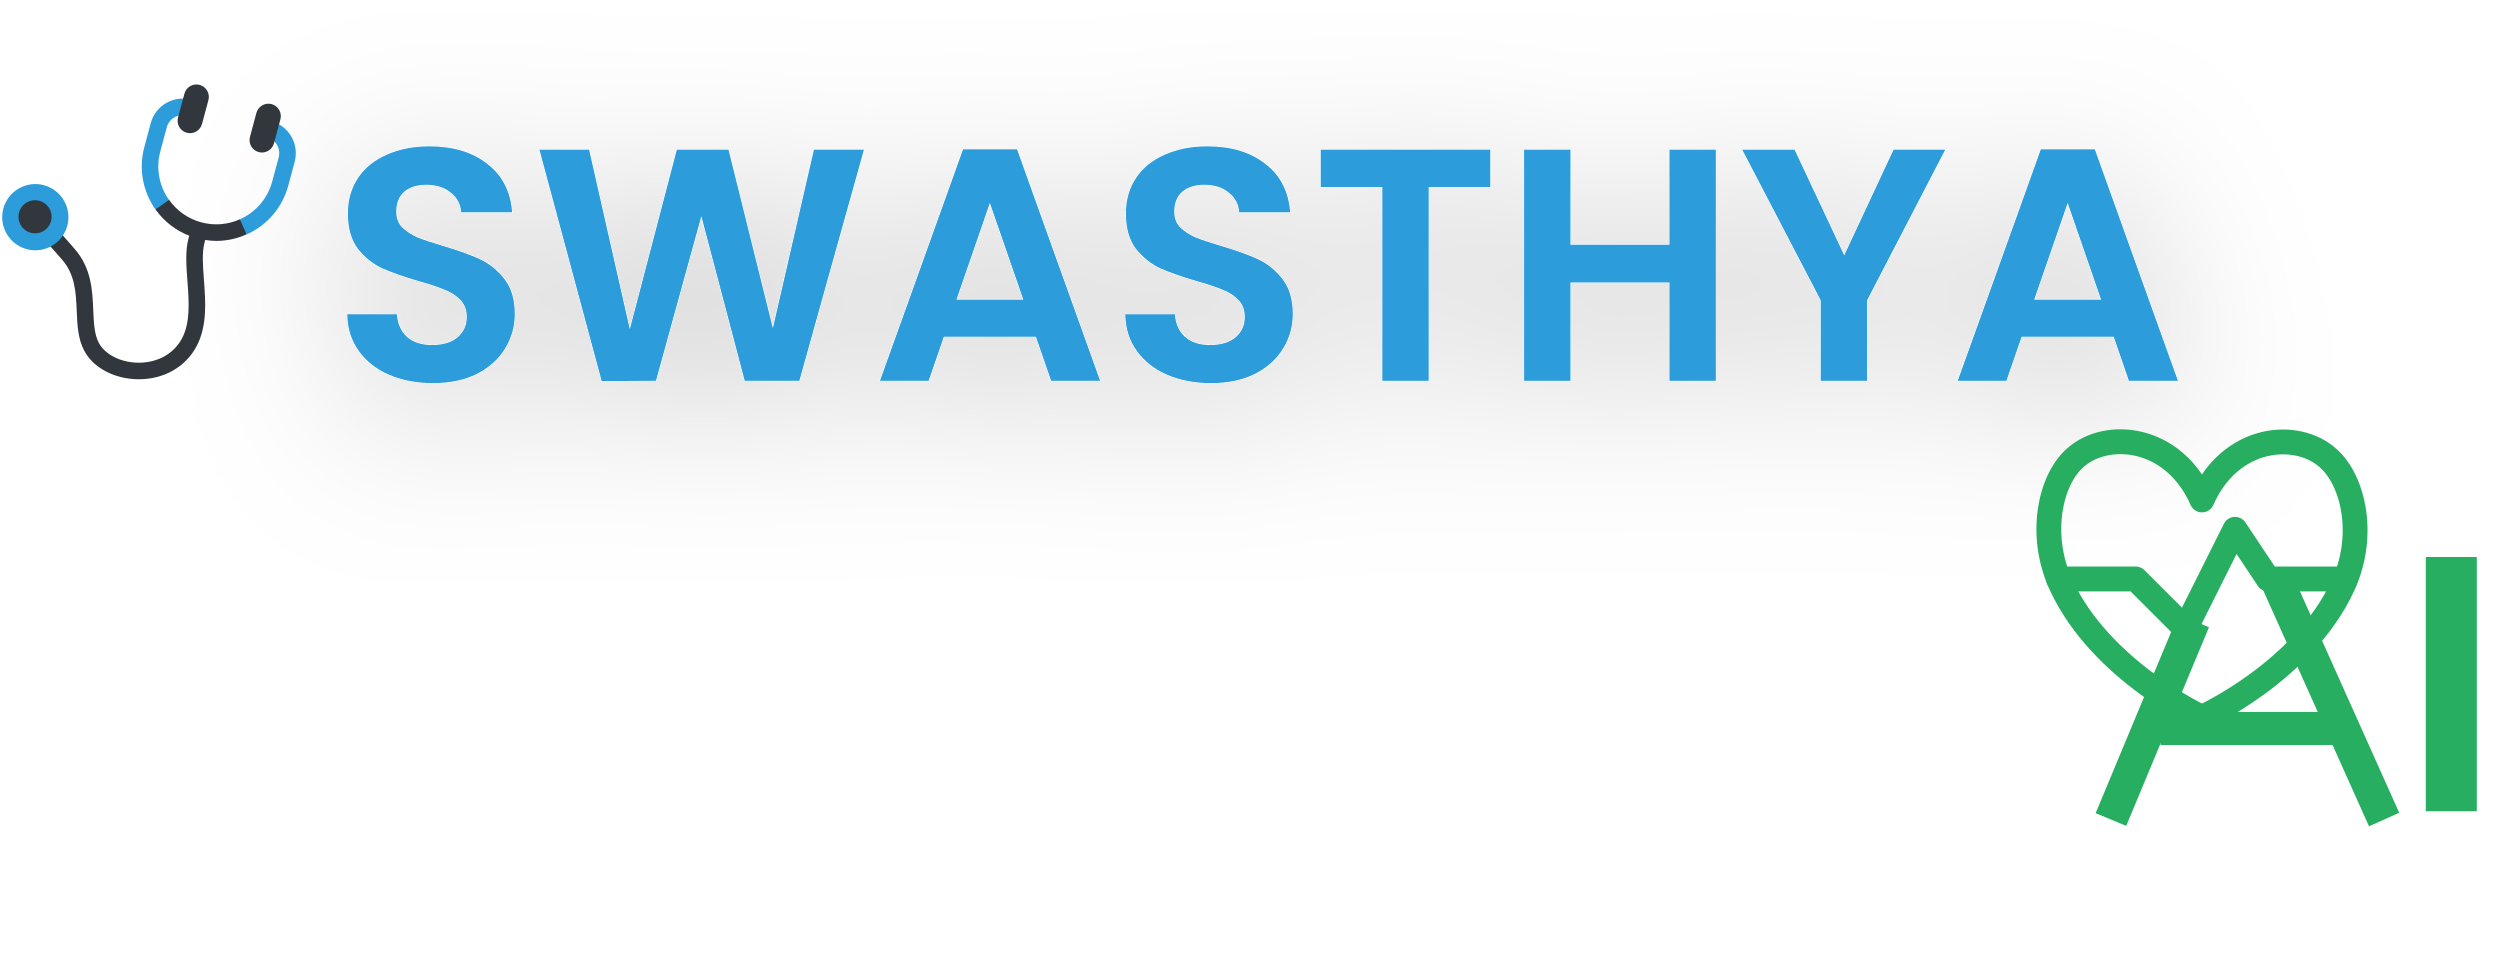
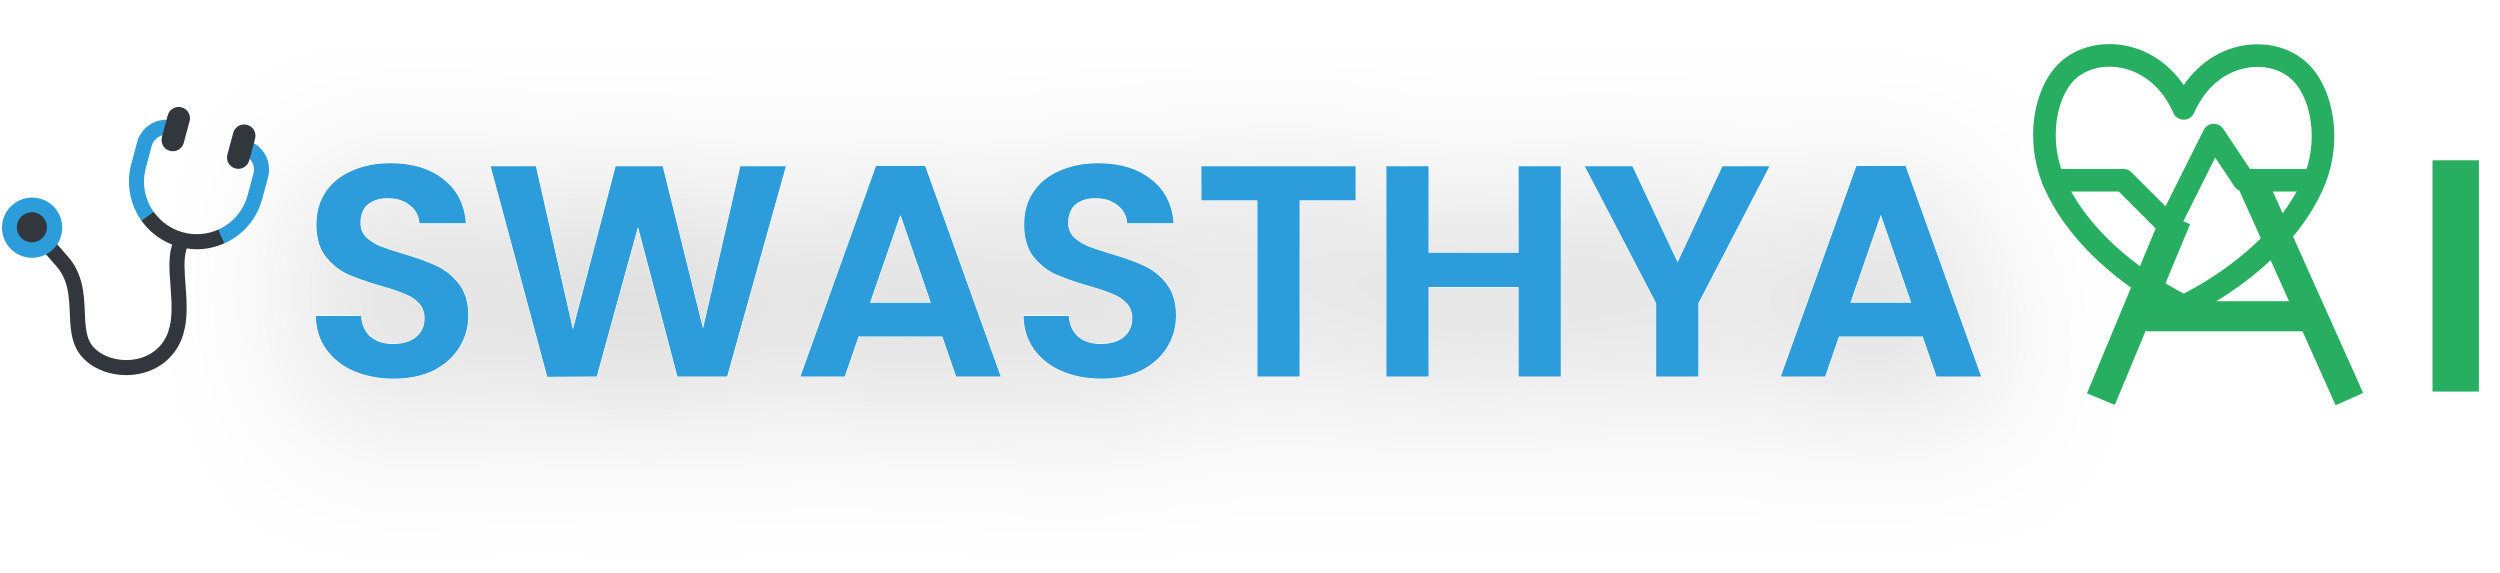
- <svg xmlns="http://www.w3.org/2000/svg" width="151" height="58" viewBox="0 0 151 58" fill="none">
+ <svg xmlns="http://www.w3.org/2000/svg" width="166" height="38" viewBox="0 0 166 38" fill="none">
  <g filter="url(#filter0_d_2237_203)">
-     <path d="M26.153 23.14C25.18 23.14 24.3 22.973 23.513 22.64C22.74 22.307 22.127 21.827 21.673 21.2C21.22 20.573 20.986 19.833 20.973 18.98H23.973C24.013 19.553 24.213 20.007 24.573 20.34C24.947 20.673 25.453 20.84 26.093 20.84C26.747 20.84 27.26 20.687 27.633 20.38C28.006 20.06 28.193 19.647 28.193 19.14C28.193 18.727 28.067 18.387 27.813 18.12C27.56 17.853 27.24 17.647 26.853 17.5C26.48 17.34 25.96 17.167 25.293 16.98C24.387 16.713 23.646 16.453 23.073 16.2C22.513 15.933 22.026 15.54 21.613 15.02C21.213 14.487 21.013 13.78 21.013 12.9C21.013 12.073 21.22 11.353 21.633 10.74C22.047 10.127 22.627 9.66 23.373 9.34C24.12 9.007 24.973 8.84 25.933 8.84C27.373 8.84 28.54 9.193 29.433 9.9C30.34 10.593 30.84 11.567 30.933 12.82H27.853C27.826 12.34 27.62 11.947 27.233 11.64C26.86 11.32 26.36 11.16 25.733 11.16C25.186 11.16 24.747 11.3 24.413 11.58C24.093 11.86 23.933 12.267 23.933 12.8C23.933 13.173 24.053 13.487 24.293 13.74C24.547 13.98 24.853 14.18 25.213 14.34C25.587 14.487 26.107 14.66 26.773 14.86C27.68 15.127 28.42 15.393 28.993 15.66C29.567 15.927 30.06 16.327 30.473 16.86C30.887 17.393 31.093 18.093 31.093 18.96C31.093 19.707 30.9 20.4 30.513 21.04C30.127 21.68 29.56 22.193 28.813 22.58C28.067 22.953 27.18 23.14 26.153 23.14ZM52.181 9.04L48.281 23H44.981L42.361 13.06L39.621 23L36.341 23.02L32.581 9.04H35.581L38.041 19.88L40.881 9.04H44.001L46.681 19.82L49.161 9.04H52.181ZM62.569 20.34H57.009L56.089 23H53.149L58.169 9.02H61.429L66.449 23H63.489L62.569 20.34ZM61.809 18.1L59.789 12.26L57.769 18.1H61.809ZM73.145 23.14C72.172 23.14 71.292 22.973 70.505 22.64C69.732 22.307 69.119 21.827 68.665 21.2C68.212 20.573 67.979 19.833 67.965 18.98H70.965C71.005 19.553 71.205 20.007 71.565 20.34C71.939 20.673 72.445 20.84 73.085 20.84C73.739 20.84 74.252 20.687 74.625 20.38C74.999 20.06 75.185 19.647 75.185 19.14C75.185 18.727 75.059 18.387 74.805 18.12C74.552 17.853 74.232 17.647 73.845 17.5C73.472 17.34 72.952 17.167 72.285 16.98C71.379 16.713 70.639 16.453 70.065 16.2C69.505 15.933 69.019 15.54 68.605 15.02C68.205 14.487 68.005 13.78 68.005 12.9C68.005 12.073 68.212 11.353 68.625 10.74C69.039 10.127 69.619 9.66 70.365 9.34C71.112 9.007 71.965 8.84 72.925 8.84C74.365 8.84 75.532 9.193 76.425 9.9C77.332 10.593 77.832 11.567 77.925 12.82H74.845C74.819 12.34 74.612 11.947 74.225 11.64C73.852 11.32 73.352 11.16 72.725 11.16C72.179 11.16 71.739 11.3 71.405 11.58C71.085 11.86 70.925 12.267 70.925 12.8C70.925 13.173 71.045 13.487 71.285 13.74C71.539 13.98 71.845 14.18 72.205 14.34C72.579 14.487 73.099 14.66 73.765 14.86C74.672 15.127 75.412 15.393 75.985 15.66C76.559 15.927 77.052 16.327 77.465 16.86C77.879 17.393 78.085 18.093 78.085 18.96C78.085 19.707 77.892 20.4 77.505 21.04C77.119 21.68 76.552 22.193 75.805 22.58C75.059 22.953 74.172 23.14 73.145 23.14ZM90.013 9.04V11.3H86.293V23H83.493V11.3H79.773V9.04H90.013ZM103.636 9.04V23H100.836V17.06H94.856V23H92.056V9.04H94.856V14.78H100.836V9.04H103.636ZM117.492 9.04L112.772 18.14V23H109.972V18.14L105.232 9.04H108.392L111.392 15.42L114.372 9.04H117.492ZM127.667 20.34H122.107L121.187 23H118.247L123.267 9.02H126.527L131.547 23H128.587L127.667 20.34ZM126.907 18.1L124.887 12.26L122.867 18.1H126.907Z" fill="#2D9CDB" />
+     <path d="M26.153 25.14C25.18 25.14 24.3 24.973 23.513 24.64C22.74 24.307 22.127 23.827 21.673 23.2C21.22 22.573 20.986 21.833 20.973 20.98H23.973C24.013 21.553 24.213 22.007 24.573 22.34C24.947 22.673 25.453 22.84 26.093 22.84C26.747 22.84 27.26 22.687 27.633 22.38C28.006 22.06 28.193 21.647 28.193 21.14C28.193 20.727 28.067 20.387 27.813 20.12C27.56 19.853 27.24 19.647 26.853 19.5C26.48 19.34 25.96 19.167 25.293 18.98C24.387 18.713 23.646 18.453 23.073 18.2C22.513 17.933 22.026 17.54 21.613 17.02C21.213 16.487 21.013 15.78 21.013 14.9C21.013 14.073 21.22 13.353 21.633 12.74C22.047 12.127 22.627 11.66 23.373 11.34C24.12 11.007 24.973 10.84 25.933 10.84C27.373 10.84 28.54 11.193 29.433 11.9C30.34 12.593 30.84 13.567 30.933 14.82H27.853C27.826 14.34 27.62 13.947 27.233 13.64C26.86 13.32 26.36 13.16 25.733 13.16C25.186 13.16 24.747 13.3 24.413 13.58C24.093 13.86 23.933 14.267 23.933 14.8C23.933 15.173 24.053 15.487 24.293 15.74C24.547 15.98 24.853 16.18 25.213 16.34C25.587 16.487 26.107 16.66 26.773 16.86C27.68 17.127 28.42 17.393 28.993 17.66C29.567 17.927 30.06 18.327 30.473 18.86C30.887 19.393 31.093 20.093 31.093 20.96C31.093 21.707 30.9 22.4 30.513 23.04C30.127 23.68 29.56 24.193 28.813 24.58C28.067 24.953 27.18 25.14 26.153 25.14ZM52.181 11.04L48.281 25H44.981L42.361 15.06L39.621 25L36.341 25.02L32.581 11.04H35.581L38.041 21.88L40.881 11.04H44.001L46.681 21.82L49.161 11.04H52.181ZM62.569 22.34H57.009L56.089 25H53.149L58.169 11.02H61.429L66.449 25H63.489L62.569 22.34ZM61.809 20.1L59.789 14.26L57.769 20.1H61.809ZM73.145 25.14C72.172 25.14 71.292 24.973 70.505 24.64C69.732 24.307 69.119 23.827 68.665 23.2C68.212 22.573 67.979 21.833 67.965 20.98H70.965C71.005 21.553 71.205 22.007 71.565 22.34C71.939 22.673 72.445 22.84 73.085 22.84C73.739 22.84 74.252 22.687 74.625 22.38C74.999 22.06 75.185 21.647 75.185 21.14C75.185 20.727 75.059 20.387 74.805 20.12C74.552 19.853 74.232 19.647 73.845 19.5C73.472 19.34 72.952 19.167 72.285 18.98C71.379 18.713 70.639 18.453 70.065 18.2C69.505 17.933 69.019 17.54 68.605 17.02C68.205 16.487 68.005 15.78 68.005 14.9C68.005 14.073 68.212 13.353 68.625 12.74C69.039 12.127 69.619 11.66 70.365 11.34C71.112 11.007 71.965 10.84 72.925 10.84C74.365 10.84 75.532 11.193 76.425 11.9C77.332 12.593 77.832 13.567 77.925 14.82H74.845C74.819 14.34 74.612 13.947 74.225 13.64C73.852 13.32 73.352 13.16 72.725 13.16C72.179 13.16 71.739 13.3 71.405 13.58C71.085 13.86 70.925 14.267 70.925 14.8C70.925 15.173 71.045 15.487 71.285 15.74C71.539 15.98 71.845 16.18 72.205 16.34C72.579 16.487 73.099 16.66 73.765 16.86C74.672 17.127 75.412 17.393 75.985 17.66C76.559 17.927 77.052 18.327 77.465 18.86C77.879 19.393 78.085 20.093 78.085 20.96C78.085 21.707 77.892 22.4 77.505 23.04C77.119 23.68 76.552 24.193 75.805 24.58C75.059 24.953 74.172 25.14 73.145 25.14ZM90.013 11.04V13.3H86.293V25H83.493V13.3H79.773V11.04H90.013ZM103.636 11.04V25H100.836V19.06H94.856V25H92.056V11.04H94.856V16.78H100.836V11.04H103.636ZM117.492 11.04L112.772 20.14V25H109.972V20.14L105.232 11.04H108.392L111.392 17.42L114.372 11.04H117.492ZM127.667 22.34H122.107L121.187 25H118.247L123.267 11.02H126.527L131.547 25H128.587L127.667 22.34ZM126.907 20.1L124.887 14.26L122.867 20.1H126.907Z" fill="#2D9CDB" />
  </g>
-   <path d="M132.999 30.198C131.269 26.278 127.239 25.968 125.359 27.638C123.829 28.968 123.099 32.298 124.489 35.328C126.899 40.538 132.999 43.328 132.999 43.328C132.999 43.328 139.099 40.588 141.509 35.378C142.899 32.378 142.169 29.058 140.639 27.688C138.759 25.968 134.729 26.278 132.999 30.198Z" stroke="#27AE60" stroke-width="1.5" stroke-linecap="round" stroke-linejoin="round" />
-   <path d="M124.336 34.969H128.996L131.996 37.969L134.996 31.969L136.996 34.969H141.656" stroke="#27AE60" stroke-width="1.5" stroke-linecap="round" stroke-linejoin="round" />
-   <path d="M132.5 37.5L127.5 49.5M137.5 35L144 49.5" stroke="#27AE60" stroke-width="2" />
-   <path d="M130.5 44H141" stroke="#27AE60" stroke-width="2" />
-   <path d="M14.49 13.246L14.496 13.243C13.762 13.575 12.935 13.64 12.158 13.429C11.354 13.215 10.653 12.719 10.184 12.031C10.194 12.045 10.201 12.06 10.211 12.074L9.502 12L9.395 12.651C9.902 13.369 10.61 13.921 11.43 14.238L11.388 14.393C11.184 15.154 11.25 16.041 11.321 16.982C11.413 18.206 11.508 19.474 10.988 20.448C10.499 21.363 9.528 21.907 8.386 21.907H8.37C7.305 21.902 6.338 21.418 5.963 20.7C5.694 20.185 5.665 19.485 5.633 18.744C5.583 17.547 5.526 16.192 4.499 15.023L2.525 12.772L1.773 13.431L3.748 15.681C4.542 16.587 4.589 17.704 4.634 18.786C4.669 19.604 4.704 20.45 5.077 21.163C5.627 22.216 6.918 22.901 8.365 22.907H8.386C9.904 22.907 11.205 22.166 11.87 20.919C12.527 19.689 12.416 18.21 12.318 16.907C12.254 16.055 12.193 15.249 12.353 14.653L12.396 14.495C12.621 14.529 12.847 14.551 13.072 14.551C13.7 14.549 14.322 14.413 14.894 14.153L15.002 13.5L14.49 13.246Z" fill="#31373D" />
-   <path d="M0.629 14.437C0.28 14.038 0.102 13.517 0.137 12.987C0.172 12.458 0.415 11.964 0.814 11.614C1.213 11.264 1.734 11.087 2.264 11.121C2.793 11.156 3.287 11.399 3.637 11.798C3.987 12.197 4.164 12.719 4.129 13.248C4.095 13.777 3.851 14.271 3.452 14.621C3.255 14.795 3.025 14.927 2.777 15.012C2.528 15.096 2.265 15.131 2.003 15.114C1.473 15.079 0.979 14.836 0.629 14.437Z" fill="#2D9CDB" />
-   <path d="M1.383 13.773C1.292 13.675 1.222 13.56 1.177 13.434C1.131 13.309 1.112 13.175 1.119 13.042C1.125 12.909 1.159 12.778 1.217 12.658C1.275 12.538 1.357 12.43 1.457 12.342C1.558 12.254 1.675 12.187 1.801 12.145C1.928 12.103 2.062 12.086 2.195 12.097C2.328 12.107 2.458 12.144 2.577 12.206C2.695 12.267 2.8 12.351 2.886 12.454C3.052 12.654 3.134 12.912 3.114 13.172C3.094 13.432 2.973 13.673 2.777 13.845C2.581 14.017 2.326 14.106 2.065 14.092C1.805 14.079 1.56 13.964 1.383 13.773Z" fill="#31373D" />
-   <path d="M14.895 14.161L14.488 13.248C14.964 13.036 15.387 12.721 15.726 12.325C16.064 11.928 16.309 11.461 16.444 10.958L16.833 9.51C16.901 9.253 16.865 8.981 16.733 8.751C16.6 8.521 16.382 8.353 16.126 8.284L16.386 7.318C16.898 7.456 17.334 7.792 17.599 8.251C17.864 8.711 17.936 9.256 17.799 9.769L17.41 11.217C17.237 11.864 16.921 12.464 16.486 12.974C16.051 13.483 15.507 13.889 14.895 14.161ZM9.392 12.653C9.009 12.114 8.75 11.495 8.633 10.844C8.516 10.192 8.545 9.522 8.717 8.883L9.106 7.434C9.244 6.922 9.58 6.486 10.039 6.221C10.498 5.956 11.044 5.884 11.556 6.021L11.297 6.987C11.04 6.918 10.768 6.954 10.538 7.087C10.308 7.219 10.14 7.437 10.072 7.694L9.683 9.143C9.548 9.64 9.526 10.161 9.617 10.668C9.707 11.175 9.909 11.656 10.208 12.076L9.392 12.653Z" fill="#2D9CDB" />
-   <path d="M11.282 8.019C11.09 7.967 10.926 7.841 10.827 7.669C10.727 7.496 10.701 7.292 10.752 7.1L11.141 5.651C11.194 5.46 11.32 5.298 11.492 5.2C11.664 5.102 11.868 5.076 12.059 5.127C12.25 5.179 12.413 5.304 12.512 5.475C12.612 5.646 12.64 5.849 12.59 6.041L12.201 7.489C12.149 7.681 12.023 7.845 11.851 7.944C11.679 8.044 11.474 8.07 11.282 8.019ZM15.628 9.186C15.436 9.134 15.272 9.009 15.173 8.836C15.073 8.664 15.047 8.459 15.098 8.267L15.487 6.819C15.539 6.627 15.665 6.463 15.837 6.363C16.01 6.264 16.214 6.237 16.407 6.289C16.599 6.341 16.762 6.466 16.862 6.639C16.961 6.811 16.988 7.016 16.936 7.208L16.547 8.657C16.522 8.752 16.478 8.841 16.418 8.919C16.358 8.997 16.283 9.063 16.197 9.112C16.112 9.161 16.018 9.193 15.92 9.206C15.822 9.218 15.723 9.212 15.628 9.186Z" fill="#31373D" />
-   <path d="M149.598 33.644V49H146.518V33.644H149.598Z" fill="#27AE60" />
+   <path d="M14.49 15.246L14.496 15.243C13.762 15.575 12.935 15.64 12.158 15.429C11.354 15.215 10.653 14.719 10.184 14.031C10.194 14.045 10.201 14.06 10.211 14.074L9.502 14L9.395 14.651C9.902 15.369 10.61 15.921 11.43 16.238L11.388 16.393C11.184 17.154 11.25 18.041 11.321 18.982C11.413 20.206 11.508 21.474 10.988 22.448C10.499 23.363 9.528 23.907 8.386 23.907H8.37C7.305 23.902 6.338 23.418 5.963 22.7C5.694 22.185 5.665 21.485 5.633 20.744C5.583 19.547 5.526 18.192 4.499 17.023L2.525 14.772L1.773 15.431L3.748 17.681C4.542 18.587 4.589 19.704 4.634 20.786C4.669 21.604 4.704 22.45 5.077 23.163C5.627 24.216 6.918 24.901 8.365 24.907H8.386C9.904 24.907 11.205 24.166 11.87 22.919C12.527 21.689 12.416 20.21 12.318 18.907C12.254 18.055 12.193 17.249 12.353 16.654L12.396 16.494C12.621 16.529 12.847 16.551 13.072 16.551C13.7 16.549 14.322 16.413 14.894 16.154L15.002 15.5L14.49 15.246Z" fill="#31373D" />
+   <path d="M0.629 16.437C0.28 16.038 0.102 15.517 0.137 14.987C0.172 14.458 0.415 13.964 0.814 13.614C1.213 13.264 1.734 13.087 2.264 13.121C2.793 13.156 3.287 13.399 3.637 13.798C3.987 14.197 4.164 14.719 4.129 15.248C4.095 15.777 3.851 16.271 3.452 16.621C3.255 16.795 3.025 16.927 2.777 17.012C2.528 17.096 2.265 17.131 2.003 17.114C1.473 17.079 0.979 16.836 0.629 16.437Z" fill="#2D9CDB" />
+   <path d="M1.383 15.773C1.292 15.675 1.222 15.56 1.177 15.434C1.131 15.309 1.112 15.175 1.119 15.042C1.125 14.909 1.159 14.778 1.217 14.658C1.275 14.538 1.357 14.43 1.457 14.342C1.558 14.254 1.675 14.187 1.801 14.145C1.928 14.103 2.062 14.086 2.195 14.097C2.328 14.107 2.458 14.144 2.577 14.206C2.695 14.267 2.8 14.351 2.886 14.454C3.052 14.654 3.134 14.912 3.114 15.172C3.094 15.432 2.973 15.673 2.777 15.845C2.581 16.017 2.326 16.106 2.065 16.092C1.805 16.079 1.56 15.964 1.383 15.773Z" fill="#31373D" />
+   <path d="M14.895 16.16L14.488 15.248C14.964 15.036 15.387 14.721 15.726 14.325C16.064 13.928 16.309 13.461 16.444 12.958L16.833 11.509C16.901 11.253 16.865 10.98 16.733 10.751C16.6 10.521 16.382 10.353 16.126 10.284L16.386 9.318C16.898 9.456 17.334 9.792 17.599 10.251C17.864 10.711 17.936 11.256 17.799 11.768L17.41 13.217C17.237 13.864 16.921 14.464 16.486 14.974C16.051 15.483 15.507 15.889 14.895 16.16ZM9.392 14.653C9.009 14.114 8.75 13.495 8.633 12.844C8.516 12.192 8.545 11.522 8.717 10.883L9.106 9.434C9.244 8.922 9.58 8.486 10.039 8.221C10.498 7.956 11.044 7.884 11.556 8.021L11.297 8.987C11.04 8.918 10.768 8.954 10.538 9.087C10.308 9.219 10.14 9.437 10.072 9.694L9.683 11.143C9.548 11.64 9.526 12.161 9.617 12.668C9.707 13.175 9.909 13.656 10.208 14.076L9.392 14.653Z" fill="#2D9CDB" />
+   <path d="M11.282 10.019C11.09 9.967 10.926 9.841 10.827 9.669C10.727 9.496 10.701 9.292 10.752 9.1L11.141 7.651C11.194 7.46 11.32 7.298 11.492 7.2C11.664 7.102 11.868 7.076 12.059 7.127C12.25 7.179 12.413 7.304 12.512 7.475C12.612 7.646 12.64 7.849 12.59 8.041L12.201 9.489C12.149 9.681 12.023 9.845 11.851 9.944C11.679 10.043 11.474 10.07 11.282 10.019ZM15.628 11.186C15.436 11.134 15.272 11.009 15.173 10.836C15.073 10.664 15.047 10.459 15.098 10.267L15.487 8.819C15.539 8.627 15.665 8.463 15.837 8.363C16.01 8.264 16.214 8.237 16.407 8.289C16.599 8.341 16.762 8.466 16.862 8.639C16.961 8.811 16.988 9.016 16.936 9.208L16.547 10.657C16.522 10.752 16.478 10.841 16.418 10.919C16.358 10.997 16.283 11.063 16.197 11.112C16.112 11.161 16.018 11.193 15.92 11.206C15.822 11.218 15.723 11.212 15.628 11.186Z" fill="#31373D" />
+   <path d="M144.999 7.198C143.269 3.278 139.239 2.968 137.359 4.638C135.829 5.968 135.099 9.298 136.489 12.328C138.899 17.538 144.999 20.328 144.999 20.328C144.999 20.328 151.099 17.588 153.509 12.378C154.899 9.378 154.169 6.058 152.639 4.688C150.759 2.968 146.729 3.278 144.999 7.198Z" stroke="#27AE60" stroke-width="1.5" stroke-linecap="round" stroke-linejoin="round" />
+   <path d="M136.336 11.969H140.996L143.996 14.969L146.996 8.969L148.996 11.969H153.656" stroke="#27AE60" stroke-width="1.5" stroke-linecap="round" stroke-linejoin="round" />
+   <path d="M144.5 14.5L139.5 26.5M149.5 12L156 26.5" stroke="#27AE60" stroke-width="2" />
+   <path d="M142.5 21H153" stroke="#27AE60" stroke-width="2" />
+   <path d="M164.598 10.644V26H161.518V10.644H164.598Z" fill="#27AE60" />
  <defs>
-     <filter id="filter0_d_2237_203" x="10.977" y="0.844" width="130.57" height="34.297" filterUnits="userSpaceOnUse" color-interpolation-filters="sRGB">
+     <filter id="filter0_d_2237_203" x="10.977" y="2.844" width="130.57" height="34.297" filterUnits="userSpaceOnUse" color-interpolation-filters="sRGB">
      <feFlood flood-opacity="0" result="BackgroundImageFix" />
      <feColorMatrix in="SourceAlpha" type="matrix" values="0 0 0 0 0 0 0 0 0 0 0 0 0 0 0 0 0 0 127 0" result="hardAlpha" />
      <feOffset dy="2" />
      <feGaussianBlur stdDeviation="5" />
      <feComposite in2="hardAlpha" operator="out" />
      <feColorMatrix type="matrix" values="0 0 0 0 0 0 0 0 0 0 0 0 0 0 0 0 0 0 0.25 0" />
      <feBlend mode="normal" in2="BackgroundImageFix" result="effect1_dropShadow_2237_203" />
      <feBlend mode="normal" in="SourceGraphic" in2="effect1_dropShadow_2237_203" result="shape" />
    </filter>
  </defs>
</svg>
